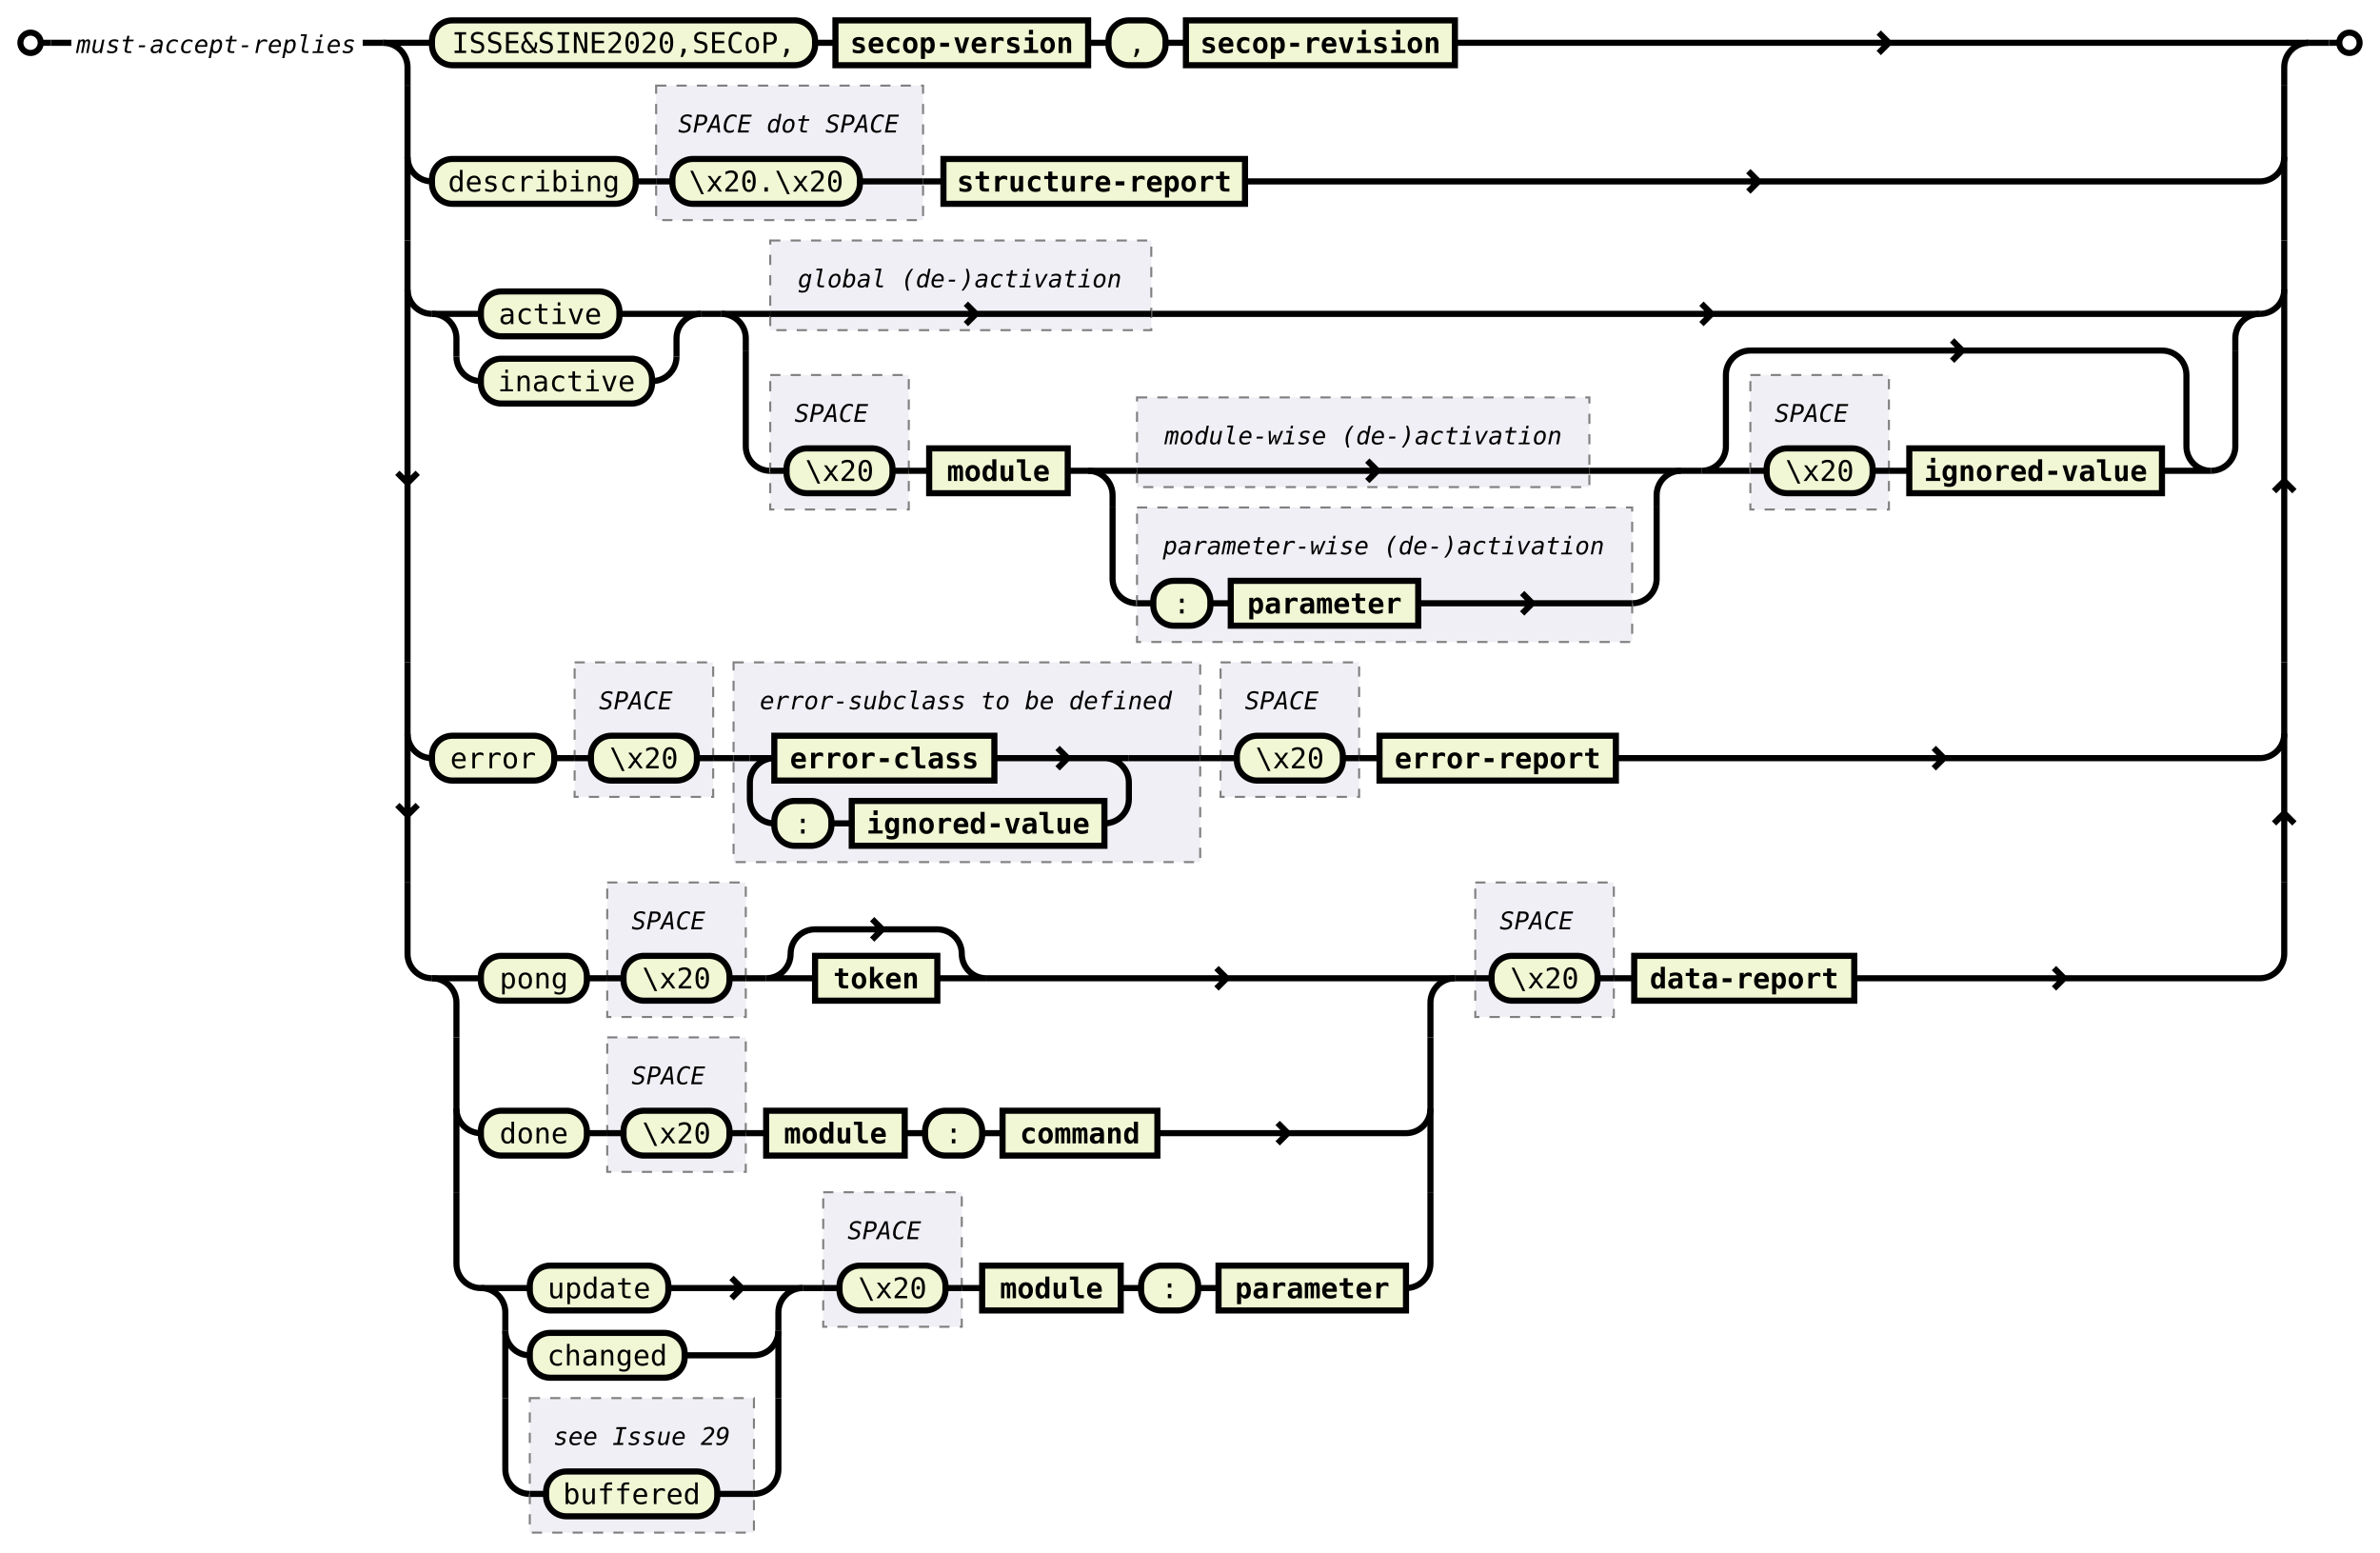
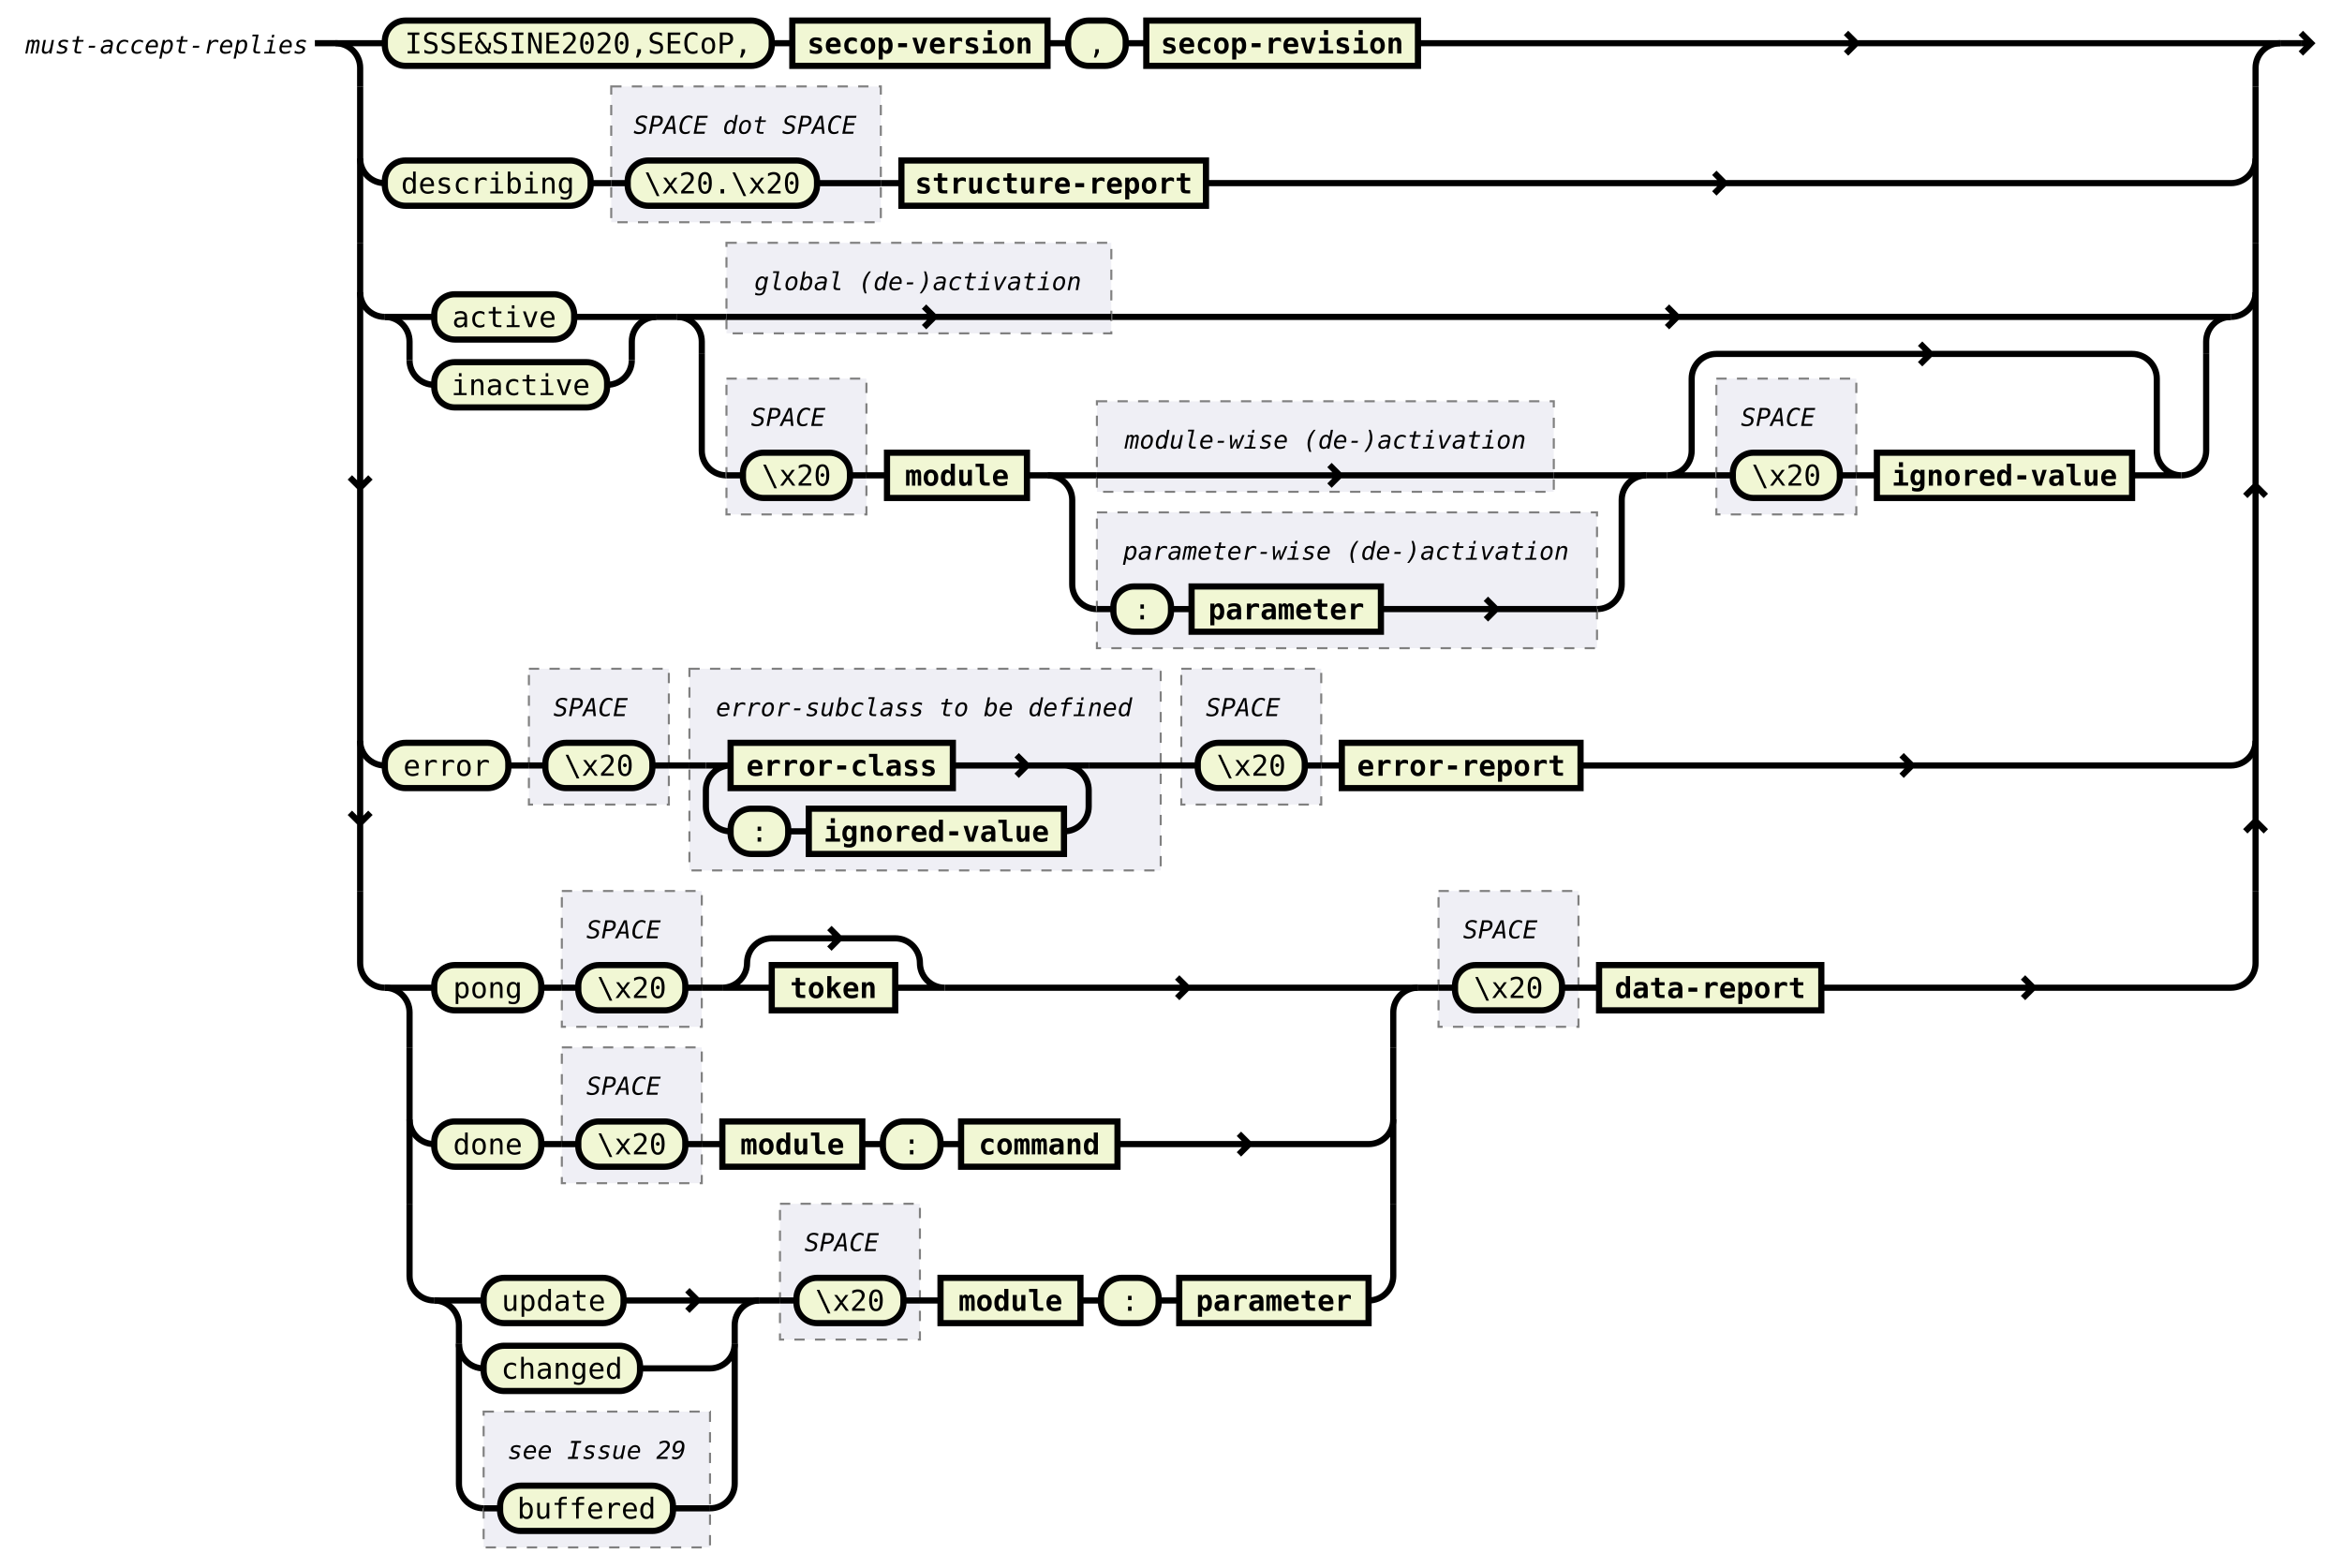
- <svg xmlns="http://www.w3.org/2000/svg" class="railroad" viewBox="0 0 1168 762" width="1168">
+ <svg xmlns="http://www.w3.org/2000/svg" class="railroad" viewBox="0 0 1138 762" width="1138">
  <style type="text/css">

    svg.railroad {
        background-color: hsl(30, 20%, 95%);
        background-size: 15px 15px;
        background-image: linear-gradient(to right, rgba(30, 30, 30, .05) 1px, transparent 1px),
                          linear-gradient(to bottom, rgba(30, 30, 30, .05) 1px, transparent 1px);
    }

    svg.railroad path {
        stroke-width: 3px;
        stroke: black;
        fill: transparent;
    }

    svg.railroad .debug {
        stroke-width: 1px;
        stroke: red;
    }

    svg.railroad text {
        font: 14px monospace;
        text-anchor: middle;
    }

    svg.railroad .nonterminal text {
        font-weight: bold;
    }

    svg.railroad text.comment {
        font: italic 12px monospace;
    }

    svg.railroad rect {
        stroke-width: 3px;
        stroke: black;
        fill:hsl(-290, 70%, 90%);
    }

    svg.railroad g.labeledbox &gt; rect {
        stroke-width: 1px;
        stroke: grey;
        stroke-dasharray: 5px;
        fill:rgba(90, 90, 150, .1);
    }</style>
  <g class="sequence">
-     <path d=" M 10 21 a 5 5 0 0 1 5 -5 a 5 5 0 0 1 5 5 a 5 5 0 0 1 -5 5 a 5 5 0 0 1 -5 -5 m 10 0 h 5" />
    <g class="sequence">
-       <text class="comment" x="106" y="26">
+       <g>
+         <text class="comment" x="81" y="26">
must-accept-replies</text>
+       </g>
      <g class="choice">
-         <path d=" M 188 21 h 24 m 502 0 h 419 m -206 0 l -5 -5 m 0 10 l 5 -5 m 206 0" />
+         <path d=" M 163 21 h 24 m 502 0 h 419 m -206 0 l -5 -5 m 0 10 l 5 -5 m 206 0" />
        <g class="sequence">
          <g class="terminal">
-             <rect height="22" rx="10" ry="10" width="188" x="212" y="10" />
-             <text x="306" y="26">
+             <rect height="22" rx="10" ry="10" width="188" x="187" y="10" />
+             <text x="281" y="26">
ISSE&amp;SINE2020,SECoP,</text>
          </g>
          <g class="nonterminal">
-             <rect height="22" width="124" x="410" y="10" />
-             <text x="472" y="26">
+             <rect height="22" width="124" x="385" y="10" />
+             <text x="447" y="26">
secop-version</text>
          </g>
          <g class="terminal">
-             <rect height="22" rx="10" ry="10" width="28" x="544" y="10" />
-             <text x="558" y="26">
+             <rect height="22" rx="10" ry="10" width="28" x="519" y="10" />
+             <text x="533" y="26">
,</text>
          </g>
          <g class="nonterminal">
-             <rect height="22" width="132" x="582" y="10" />
-             <text x="648" y="26">
+             <rect height="22" width="132" x="557" y="10" />
+             <text x="623" y="26">
secop-revision</text>
          </g>
-           <path d=" M 400 21 h 10" />
-           <path d=" M 534 21 h 10" />
-           <path d=" M 572 21 h 10" />
+           <path d=" M 375 21 h 10" />
+           <path d=" M 509 21 h 10" />
+           <path d=" M 547 21 h 10" />
        </g>
-         <path d=" M 188 21 a 12 12 0 0 1 12 12 v 9 m 921 0 v -9 a 12 12 0 0 1 12 -12" />
-         <path d=" M 200 77 v 41 m 921 0 v -41" />
-         <path d=" M 200 142 v 183 m 0 -88 l -5 -5 m 10 0 l -5 5 m 0 88 m 921 0 v -183 m 0 94 l -5 5 m 10 0 l -5 -5 m 0 -94" />
-         <path d=" M 200 360 v 73 m 0 -33 l -5 -5 m 10 0 l -5 5 m 0 33 m 921 0 v -73 m 0 39 l -5 5 m 10 0 l -5 -5 m 0 -39" />
-         <path d=" M 200 42 v 35 a 12 12 0 0 0 12 12 m 399 0 h 498 m -246 0 l -5 -5 m 0 10 l 5 -5 m 246 0 a 12 12 0 0 0 12 -12 v -35" />
+         <path d=" M 163 21 a 12 12 0 0 1 12 12 v 9 m 921 0 v -9 a 12 12 0 0 1 12 -12" />
+         <path d=" M 175 77 v 41 m 921 0 v -41" />
+         <path d=" M 175 142 v 183 m 0 -88 l -5 -5 m 10 0 l -5 5 m 0 88 m 921 0 v -183 m 0 94 l -5 5 m 10 0 l -5 -5 m 0 -94" />
+         <path d=" M 175 360 v 73 m 0 -33 l -5 -5 m 10 0 l -5 5 m 0 33 m 921 0 v -73 m 0 39 l -5 5 m 10 0 l -5 -5 m 0 -39" />
+         <path d=" M 175 42 v 35 a 12 12 0 0 0 12 12 m 399 0 h 498 m -246 0 l -5 -5 m 0 10 l 5 -5 m 246 0 a 12 12 0 0 0 12 -12 v -35" />
        <g class="sequence">
          <g class="terminal">
-             <rect height="22" rx="10" ry="10" width="100" x="212" y="78" />
-             <text x="262" y="94">
+             <rect height="22" rx="10" ry="10" width="100" x="187" y="78" />
+             <text x="237" y="94">
describing</text>
          </g>
          <g class="labeledbox">
-             <rect height="66" width="131" x="322" y="42" />
-             <path d=" M 322 89 h 8 m 92 0 h 31" />
-             <text class="comment" x="387" y="65">
+             <rect height="66" width="131" x="297" y="42" />
+             <path d=" M 297 89 h 8 m 92 0 h 31" />
+             <g>
+               <text class="comment" x="362" y="65">
SPACE dot SPACE</text>
-             <g class="terminal">
-               <rect height="22" rx="10" ry="10" width="92" x="330" y="78" />
-               <text x="376" y="94">
+             </g>
+             <g class="terminal">
+               <rect height="22" rx="10" ry="10" width="92" x="305" y="78" />
+               <text x="351" y="94">
\x20.\x20</text>
            </g>
          </g>
          <g class="nonterminal">
-             <rect height="22" width="148" x="463" y="78" />
-             <text x="537" y="94">
+             <rect height="22" width="148" x="438" y="78" />
+             <text x="512" y="94">
structure-report</text>
          </g>
-           <path d=" M 312 89 h 10" />
-           <path d=" M 453 89 h 10" />
+           <path d=" M 287 89 h 10" />
+           <path d=" M 428 89 h 10" />
        </g>
-         <path d=" M 200 118 v 24 a 12 12 0 0 0 12 12 m 897 0 h 0 a 12 12 0 0 0 12 -12 v -24" />
+         <path d=" M 175 118 v 24 a 12 12 0 0 0 12 12 m 897 0 h 0 a 12 12 0 0 0 12 -12 v -24" />
        <g class="sequence">
          <g class="choice">
-             <path d=" M 212 154 h 24 m 68 0 h 40" />
-             <g class="terminal">
-               <rect height="22" rx="10" ry="10" width="68" x="236" y="143" />
-               <text x="270" y="159">
+             <path d=" M 187 154 h 24 m 68 0 h 40" />
+             <g class="terminal">
+               <rect height="22" rx="10" ry="10" width="68" x="211" y="143" />
+               <text x="245" y="159">
active</text>
            </g>
-             <path d=" M 212 154 a 12 12 0 0 1 12 12 v 9 m 108 0 v -9 a 12 12 0 0 1 12 -12" />
-             <path d=" M 224 175 v 0 a 12 12 0 0 0 12 12 m 84 0 h 0 a 12 12 0 0 0 12 -12 v 0" />
-             <g class="terminal">
-               <rect height="22" rx="10" ry="10" width="84" x="236" y="176" />
-               <text x="278" y="192">
+             <path d=" M 187 154 a 12 12 0 0 1 12 12 v 9 m 108 0 v -9 a 12 12 0 0 1 12 -12" />
+             <path d=" M 199 175 v 0 a 12 12 0 0 0 12 12 m 84 0 h 0 a 12 12 0 0 0 12 -12 v 0" />
+             <g class="terminal">
+               <rect height="22" rx="10" ry="10" width="84" x="211" y="176" />
+               <text x="253" y="192">
inactive</text>
            </g>
          </g>
          <g class="choice">
-             <path d=" M 354 154 h 24 m 187 0 h 544 m -269 0 l -5 -5 m 0 10 l 5 -5 m 269 0" />
+             <path d=" M 329 154 h 24 m 187 0 h 544 m -269 0 l -5 -5 m 0 10 l 5 -5 m 269 0" />
            <g class="labeledbox">
-               <rect height="44" width="187" x="378" y="118" />
-               <path d=" M 378 154 h 8 m 0 0 h 179 m -86 0 l -5 -5 m 0 10 l 5 -5 m 86 0" />
-               <text class="comment" x="471" y="141">
+               <rect height="44" width="187" x="353" y="118" />
+               <path d=" M 353 154 h 8 m 0 0 h 179 m -86 0 l -5 -5 m 0 10 l 5 -5 m 86 0" />
+               <g>
+                 <text class="comment" x="446" y="141">
global (de-)activation</text>
+               </g>
              <g />
            </g>
-             <path d=" M 354 154 a 12 12 0 0 1 12 12 v 6 m 731 0 v -6 a 12 12 0 0 1 12 -12" />
-             <path d=" M 366 172 v 47 a 12 12 0 0 0 12 12 m 707 0 h 0 a 12 12 0 0 0 12 -12 v -47" />
+             <path d=" M 329 154 a 12 12 0 0 1 12 12 v 6 m 731 0 v -6 a 12 12 0 0 1 12 -12" />
+             <path d=" M 341 172 v 47 a 12 12 0 0 0 12 12 m 707 0 h 0 a 12 12 0 0 0 12 -12 v -47" />
            <g class="sequence">
              <g class="labeledbox">
-                 <rect height="66" width="68" x="378" y="184" />
-                 <path d=" M 378 231 h 8 m 52 0 h 8" />
-                 <text class="comment" x="408" y="207">
- SPACE</text>
-                 <g class="terminal">
-                   <rect height="22" rx="10" ry="10" width="52" x="386" y="220" />
-                   <text x="412" y="236">
- \x20</text>
-                 </g>
-               </g>
-               <g class="nonterminal">
-                 <rect height="22" width="68" x="456" y="220" />
-                 <text x="490" y="236">
+                 <rect height="66" width="68" x="353" y="184" />
+                 <path d=" M 353 231 h 8 m 52 0 h 8" />
+                 <g>
+                   <text class="comment" x="383" y="207">
+ SPACE</text>
+                 </g>
+                 <g class="terminal">
+                   <rect height="22" rx="10" ry="10" width="52" x="361" y="220" />
+                   <text x="387" y="236">
+ \x20</text>
+                 </g>
+               </g>
+               <g class="nonterminal">
+                 <rect height="22" width="68" x="431" y="220" />
+                 <text x="465" y="236">
module</text>
              </g>
              <g class="choice">
-                 <path d=" M 534 231 h 24 m 222 0 h 45" />
+                 <path d=" M 509 231 h 24 m 222 0 h 45" />
                <g class="labeledbox">
-                   <rect height="44" width="222" x="558" y="195" />
-                   <path d=" M 558 231 h 8 m 0 0 h 214 m -104 0 l -5 -5 m 0 10 l 5 -5 m 104 0" />
-                   <text class="comment" x="669" y="218">
+                   <rect height="44" width="222" x="533" y="195" />
+                   <path d=" M 533 231 h 8 m 0 0 h 214 m -104 0 l -5 -5 m 0 10 l 5 -5 m 104 0" />
+                   <g>
+                     <text class="comment" x="644" y="218">
module-wise (de-)activation</text>
+                   </g>
                  <g />
                </g>
-                 <path d=" M 534 231 a 12 12 0 0 1 12 12 v 6 m 267 0 v -6 a 12 12 0 0 1 12 -12" />
-                 <path d=" M 546 249 v 35 a 12 12 0 0 0 12 12 m 243 0 h 0 a 12 12 0 0 0 12 -12 v -35" />
+                 <path d=" M 509 231 a 12 12 0 0 1 12 12 v 6 m 267 0 v -6 a 12 12 0 0 1 12 -12" />
+                 <path d=" M 521 249 v 35 a 12 12 0 0 0 12 12 m 243 0 h 0 a 12 12 0 0 0 12 -12 v -35" />
                <g class="labeledbox">
-                   <rect height="66" width="243" x="558" y="249" />
-                   <path d=" M 558 296 h 8 m 130 0 h 105 m -49 0 l -5 -5 m 0 10 l 5 -5 m 49 0" />
-                   <text class="comment" x="679" y="272">
+                   <rect height="66" width="243" x="533" y="249" />
+                   <path d=" M 533 296 h 8 m 130 0 h 105 m -49 0 l -5 -5 m 0 10 l 5 -5 m 49 0" />
+                   <g>
+                     <text class="comment" x="654" y="272">
parameter-wise (de-)activation</text>
+                   </g>
                  <g class="sequence">
                    <g class="terminal">
-                       <rect height="22" rx="10" ry="10" width="28" x="566" y="285" />
-                       <text x="580" y="301">
+                       <rect height="22" rx="10" ry="10" width="28" x="541" y="285" />
+                       <text x="555" y="301">
:</text>
                    </g>
                    <g class="nonterminal">
-                       <rect height="22" width="92" x="604" y="285" />
-                       <text x="650" y="301">
+                       <rect height="22" width="92" x="579" y="285" />
+                       <text x="625" y="301">
parameter</text>
                    </g>
-                     <path d=" M 594 296 h 10" />
+                     <path d=" M 569 296 h 10" />
                  </g>
                </g>
              </g>
              <g class="optional">
-                 <path d=" M 835 231 h 24 m -24 0 a 12 12 0 0 0 12 -12 v -35 a 12 12 0 0 1 12 -12 h 202 m -98 0 l -5 -5 m 0 10 l 5 -5 m 98 0 a 12 12 0 0 1 12 12 v 35 a 12 12 0 0 0 12 12 h -24" />
+                 <path d=" M 810 231 h 24 m -24 0 a 12 12 0 0 0 12 -12 v -35 a 12 12 0 0 1 12 -12 h 202 m -98 0 l -5 -5 m 0 10 l 5 -5 m 98 0 a 12 12 0 0 1 12 12 v 35 a 12 12 0 0 0 12 12 h -24" />
                <g class="sequence">
                  <g class="labeledbox">
-                     <rect height="66" width="68" x="859" y="184" />
-                     <path d=" M 859 231 h 8 m 52 0 h 8" />
-                     <text class="comment" x="889" y="207">
- SPACE</text>
+                     <rect height="66" width="68" x="834" y="184" />
+                     <path d=" M 834 231 h 8 m 52 0 h 8" />
+                     <g>
+                       <text class="comment" x="864" y="207">
+ SPACE</text>
+                     </g>
                    <g class="terminal">
-                       <rect height="22" rx="10" ry="10" width="52" x="867" y="220" />
-                       <text x="893" y="236">
+                       <rect height="22" rx="10" ry="10" width="52" x="842" y="220" />
+                       <text x="868" y="236">
\x20</text>
                    </g>
                  </g>
                  <g class="nonterminal">
-                     <rect height="22" width="124" x="937" y="220" />
-                     <text x="999" y="236">
+                     <rect height="22" width="124" x="912" y="220" />
+                     <text x="974" y="236">
ignored-value</text>
                  </g>
-                   <path d=" M 927 231 h 10" />
-                 </g>
-               </g>
-               <path d=" M 446 231 h 10" />
-               <path d=" M 524 231 h 10" />
-               <path d=" M 825 231 h 10" />
-             </g>
-           </g>
-           <path d=" M 344 154 h 10" />
+                   <path d=" M 902 231 h 10" />
+                 </g>
+               </g>
+               <path d=" M 421 231 h 10" />
+               <path d=" M 499 231 h 10" />
+               <path d=" M 800 231 h 10" />
+             </g>
+           </g>
+           <path d=" M 319 154 h 10" />
        </g>
-         <path d=" M 200 325 v 35 a 12 12 0 0 0 12 12 m 581 0 h 316 m -155 0 l -5 -5 m 0 10 l 5 -5 m 155 0 a 12 12 0 0 0 12 -12 v -35" />
+         <path d=" M 175 325 v 35 a 12 12 0 0 0 12 12 m 581 0 h 316 m -155 0 l -5 -5 m 0 10 l 5 -5 m 155 0 a 12 12 0 0 0 12 -12 v -35" />
        <g class="sequence">
          <g class="terminal">
-             <rect height="22" rx="10" ry="10" width="60" x="212" y="361" />
-             <text x="242" y="377">
+             <rect height="22" rx="10" ry="10" width="60" x="187" y="361" />
+             <text x="217" y="377">
error</text>
          </g>
          <g class="labeledbox">
-             <rect height="66" width="68" x="282" y="325" />
-             <path d=" M 282 372 h 8 m 52 0 h 8" />
-             <text class="comment" x="312" y="348">
- SPACE</text>
-             <g class="terminal">
-               <rect height="22" rx="10" ry="10" width="52" x="290" y="361" />
-               <text x="316" y="377">
+             <rect height="66" width="68" x="257" y="325" />
+             <path d=" M 257 372 h 8 m 52 0 h 8" />
+             <g>
+               <text class="comment" x="287" y="348">
+ SPACE</text>
+             </g>
+             <g class="terminal">
+               <rect height="22" rx="10" ry="10" width="52" x="265" y="361" />
+               <text x="291" y="377">
\x20</text>
            </g>
          </g>
          <g class="labeledbox">
-             <rect height="98" width="229" x="360" y="325" />
-             <path d=" M 360 372 h 8 m 186 0 h 35" />
-             <text class="comment" x="474" y="348">
+             <rect height="98" width="229" x="335" y="325" />
+             <path d=" M 335 372 h 8 m 186 0 h 35" />
+             <g>
+               <text class="comment" x="449" y="348">
error-subclass to be defined</text>
+             </g>
            <g class="repeat">
-               <path d=" M 368 372 h 12 m 108 0 h 66 m -30 0 l -5 -5 m 0 10 l 5 -5 m 30 0 m -12 0 a 12 12 0 0 1 12 12 v 8 a 12 12 0 0 1 -12 12 m -162 0 h 0 a 12 12 0 0 1 -12 -12 v -8 a 12 12 0 0 1 12 -12" />
+               <path d=" M 343 372 h 12 m 108 0 h 66 m -30 0 l -5 -5 m 0 10 l 5 -5 m 30 0 m -12 0 a 12 12 0 0 1 12 12 v 8 a 12 12 0 0 1 -12 12 m -162 0 h 0 a 12 12 0 0 1 -12 -12 v -8 a 12 12 0 0 1 12 -12" />
              <g class="sequence">
                <g class="terminal">
-                   <rect height="22" rx="10" ry="10" width="28" x="380" y="393" />
-                   <text x="394" y="409">
+                   <rect height="22" rx="10" ry="10" width="28" x="355" y="393" />
+                   <text x="369" y="409">
:</text>
                </g>
                <g class="nonterminal">
-                   <rect height="22" width="124" x="418" y="393" />
-                   <text x="480" y="409">
+                   <rect height="22" width="124" x="393" y="393" />
+                   <text x="455" y="409">
ignored-value</text>
                </g>
-                 <path d=" M 408 404 h 10" />
-               </g>
-               <g class="nonterminal">
-                 <rect height="22" width="108" x="380" y="361" />
-                 <text x="434" y="377">
+                 <path d=" M 383 404 h 10" />
+               </g>
+               <g class="nonterminal">
+                 <rect height="22" width="108" x="355" y="361" />
+                 <text x="409" y="377">
error-class</text>
              </g>
            </g>
          </g>
          <g class="labeledbox">
-             <rect height="66" width="68" x="599" y="325" />
-             <path d=" M 599 372 h 8 m 52 0 h 8" />
-             <text class="comment" x="629" y="348">
- SPACE</text>
-             <g class="terminal">
-               <rect height="22" rx="10" ry="10" width="52" x="607" y="361" />
-               <text x="633" y="377">
+             <rect height="66" width="68" x="574" y="325" />
+             <path d=" M 574 372 h 8 m 52 0 h 8" />
+             <g>
+               <text class="comment" x="604" y="348">
+ SPACE</text>
+             </g>
+             <g class="terminal">
+               <rect height="22" rx="10" ry="10" width="52" x="582" y="361" />
+               <text x="608" y="377">
\x20</text>
            </g>
          </g>
          <g class="nonterminal">
-             <rect height="22" width="116" x="677" y="361" />
-             <text x="735" y="377">
+             <rect height="22" width="116" x="652" y="361" />
+             <text x="710" y="377">
error-report</text>
          </g>
-           <path d=" M 272 372 h 10" />
-           <path d=" M 350 372 h 10" />
-           <path d=" M 589 372 h 10" />
-           <path d=" M 667 372 h 10" />
+           <path d=" M 247 372 h 10" />
+           <path d=" M 325 372 h 10" />
+           <path d=" M 564 372 h 10" />
+           <path d=" M 642 372 h 10" />
        </g>
-         <path d=" M 200 433 v 35 a 12 12 0 0 0 12 12 m 698 0 h 199 m -96 0 l -5 -5 m 0 10 l 5 -5 m 96 0 a 12 12 0 0 0 12 -12 v -35" />
+         <path d=" M 175 433 v 35 a 12 12 0 0 0 12 12 m 698 0 h 199 m -96 0 l -5 -5 m 0 10 l 5 -5 m 96 0 a 12 12 0 0 0 12 -12 v -35" />
        <g class="sequence">
          <g class="choice">
-             <path d=" M 212 480 h 24 m 248 0 h 230 m -112 0 l -5 -5 m 0 10 l 5 -5 m 112 0" />
+             <path d=" M 187 480 h 24 m 248 0 h 230 m -112 0 l -5 -5 m 0 10 l 5 -5 m 112 0" />
            <g class="sequence">
              <g class="terminal">
-                 <rect height="22" rx="10" ry="10" width="52" x="236" y="469" />
-                 <text x="262" y="485">
+                 <rect height="22" rx="10" ry="10" width="52" x="211" y="469" />
+                 <text x="237" y="485">
pong</text>
              </g>
              <g class="labeledbox">
-                 <rect height="66" width="68" x="298" y="433" />
-                 <path d=" M 298 480 h 8 m 52 0 h 8" />
-                 <text class="comment" x="328" y="456">
- SPACE</text>
-                 <g class="terminal">
-                   <rect height="22" rx="10" ry="10" width="52" x="306" y="469" />
-                   <text x="332" y="485">
+                 <rect height="66" width="68" x="273" y="433" />
+                 <path d=" M 273 480 h 8 m 52 0 h 8" />
+                 <g>
+                   <text class="comment" x="303" y="456">
+ SPACE</text>
+                 </g>
+                 <g class="terminal">
+                   <rect height="22" rx="10" ry="10" width="52" x="281" y="469" />
+                   <text x="307" y="485">
\x20</text>
                </g>
              </g>
              <g class="optional">
-                 <path d=" M 376 480 h 24 m -24 0 a 12 12 0 0 0 12 -12 v 0 a 12 12 0 0 1 12 -12 h 60 m -27 0 l -5 -5 m 0 10 l 5 -5 m 27 0 a 12 12 0 0 1 12 12 v 0 a 12 12 0 0 0 12 12 h -24" />
+                 <path d=" M 351 480 h 24 m -24 0 a 12 12 0 0 0 12 -12 v 0 a 12 12 0 0 1 12 -12 h 60 m -27 0 l -5 -5 m 0 10 l 5 -5 m 27 0 a 12 12 0 0 1 12 12 v 0 a 12 12 0 0 0 12 12 h -24" />
                <g class="nonterminal">
-                   <rect height="22" width="60" x="400" y="469" />
-                   <text x="430" y="485">
+                   <rect height="22" width="60" x="375" y="469" />
+                   <text x="405" y="485">
token</text>
                </g>
              </g>
-               <path d=" M 288 480 h 10" />
-               <path d=" M 366 480 h 10" />
-             </g>
-             <path d=" M 212 480 a 12 12 0 0 1 12 12 v 17 m 478 0 v -17 a 12 12 0 0 1 12 -12" />
-             <path d=" M 224 544 v 41 m 478 0 v -41" />
-             <path d=" M 224 509 v 35 a 12 12 0 0 0 12 12 m 332 0 h 122 m -58 0 l -5 -5 m 0 10 l 5 -5 m 58 0 a 12 12 0 0 0 12 -12 v -35" />
+               <path d=" M 263 480 h 10" />
+               <path d=" M 341 480 h 10" />
+             </g>
+             <path d=" M 187 480 a 12 12 0 0 1 12 12 v 17 m 478 0 v -17 a 12 12 0 0 1 12 -12" />
+             <path d=" M 199 544 v 41 m 478 0 v -41" />
+             <path d=" M 199 509 v 35 a 12 12 0 0 0 12 12 m 332 0 h 122 m -58 0 l -5 -5 m 0 10 l 5 -5 m 58 0 a 12 12 0 0 0 12 -12 v -35" />
            <g class="sequence">
              <g class="terminal">
-                 <rect height="22" rx="10" ry="10" width="52" x="236" y="545" />
-                 <text x="262" y="561">
+                 <rect height="22" rx="10" ry="10" width="52" x="211" y="545" />
+                 <text x="237" y="561">
done</text>
              </g>
              <g class="labeledbox">
-                 <rect height="66" width="68" x="298" y="509" />
-                 <path d=" M 298 556 h 8 m 52 0 h 8" />
-                 <text class="comment" x="328" y="532">
- SPACE</text>
-                 <g class="terminal">
-                   <rect height="22" rx="10" ry="10" width="52" x="306" y="545" />
-                   <text x="332" y="561">
- \x20</text>
-                 </g>
-               </g>
-               <g class="nonterminal">
-                 <rect height="22" width="68" x="376" y="545" />
-                 <text x="410" y="561">
+                 <rect height="66" width="68" x="273" y="509" />
+                 <path d=" M 273 556 h 8 m 52 0 h 8" />
+                 <g>
+                   <text class="comment" x="303" y="532">
+ SPACE</text>
+                 </g>
+                 <g class="terminal">
+                   <rect height="22" rx="10" ry="10" width="52" x="281" y="545" />
+                   <text x="307" y="561">
+ \x20</text>
+                 </g>
+               </g>
+               <g class="nonterminal">
+                 <rect height="22" width="68" x="351" y="545" />
+                 <text x="385" y="561">
module</text>
              </g>
              <g class="terminal">
-                 <rect height="22" rx="10" ry="10" width="28" x="454" y="545" />
-                 <text x="468" y="561">
+                 <rect height="22" rx="10" ry="10" width="28" x="429" y="545" />
+                 <text x="443" y="561">
:</text>
              </g>
              <g class="nonterminal">
-                 <rect height="22" width="76" x="492" y="545" />
-                 <text x="530" y="561">
+                 <rect height="22" width="76" x="467" y="545" />
+                 <text x="505" y="561">
command</text>
              </g>
-               <path d=" M 288 556 h 10" />
-               <path d=" M 366 556 h 10" />
-               <path d=" M 444 556 h 10" />
-               <path d=" M 482 556 h 10" />
-             </g>
-             <path d=" M 224 585 v 35 a 12 12 0 0 0 12 12 m 454 0 h 0 a 12 12 0 0 0 12 -12 v -35" />
+               <path d=" M 263 556 h 10" />
+               <path d=" M 341 556 h 10" />
+               <path d=" M 419 556 h 10" />
+               <path d=" M 457 556 h 10" />
+             </g>
+             <path d=" M 199 585 v 35 a 12 12 0 0 0 12 12 m 454 0 h 0 a 12 12 0 0 0 12 -12 v -35" />
            <g class="sequence">
              <g class="choice">
-                 <path d=" M 236 632 h 24 m 68 0 h 66 m -30 0 l -5 -5 m 0 10 l 5 -5 m 30 0" />
-                 <g class="terminal">
-                   <rect height="22" rx="10" ry="10" width="68" x="260" y="621" />
-                   <text x="294" y="637">
+                 <path d=" M 211 632 h 24 m 68 0 h 66 m -30 0 l -5 -5 m 0 10 l 5 -5 m 30 0" />
+                 <g class="terminal">
+                   <rect height="22" rx="10" ry="10" width="68" x="235" y="621" />
+                   <text x="269" y="637">
update</text>
                </g>
-                 <path d=" M 236 632 a 12 12 0 0 1 12 12 v 9 m 134 0 v -9 a 12 12 0 0 1 12 -12" />
-                 <path d=" M 248 653 v 33 m 134 0 v -33" />
-                 <path d=" M 248 653 v 0 a 12 12 0 0 0 12 12 m 76 0 h 34 a 12 12 0 0 0 12 -12 v 0" />
-                 <g class="terminal">
-                   <rect height="22" rx="10" ry="10" width="76" x="260" y="654" />
-                   <text x="298" y="670">
+                 <path d=" M 211 632 a 12 12 0 0 1 12 12 v 9 m 134 0 v -9 a 12 12 0 0 1 12 -12" />
+                 <path d=" M 223 653 v 33 m 134 0 v -33" />
+                 <path d=" M 223 653 v 0 a 12 12 0 0 0 12 12 m 76 0 h 34 a 12 12 0 0 0 12 -12 v 0" />
+                 <g class="terminal">
+                   <rect height="22" rx="10" ry="10" width="76" x="235" y="654" />
+                   <text x="273" y="670">
changed</text>
                </g>
-                 <path d=" M 248 686 v 35 a 12 12 0 0 0 12 12 m 110 0 h 0 a 12 12 0 0 0 12 -12 v -35" />
+                 <path d=" M 223 686 v 35 a 12 12 0 0 0 12 12 m 110 0 h 0 a 12 12 0 0 0 12 -12 v -35" />
                <g class="labeledbox">
-                   <rect height="66" width="110" x="260" y="686" />
-                   <path d=" M 260 733 h 8 m 84 0 h 18" />
-                   <text class="comment" x="315" y="709">
+                   <rect height="66" width="110" x="235" y="686" />
+                   <path d=" M 235 733 h 8 m 84 0 h 18" />
+                   <g>
+                     <text class="comment" x="290" y="709">
see Issue 29</text>
+                   </g>
                  <g class="terminal">
-                     <rect height="22" rx="10" ry="10" width="84" x="268" y="722" />
-                     <text x="310" y="738">
+                     <rect height="22" rx="10" ry="10" width="84" x="243" y="722" />
+                     <text x="285" y="738">
buffered</text>
                  </g>
                </g>
              </g>
              <g class="labeledbox">
-                 <rect height="66" width="68" x="404" y="585" />
-                 <path d=" M 404 632 h 8 m 52 0 h 8" />
-                 <text class="comment" x="434" y="608">
- SPACE</text>
-                 <g class="terminal">
-                   <rect height="22" rx="10" ry="10" width="52" x="412" y="621" />
-                   <text x="438" y="637">
- \x20</text>
-                 </g>
-               </g>
-               <g class="nonterminal">
-                 <rect height="22" width="68" x="482" y="621" />
-                 <text x="516" y="637">
+                 <rect height="66" width="68" x="379" y="585" />
+                 <path d=" M 379 632 h 8 m 52 0 h 8" />
+                 <g>
+                   <text class="comment" x="409" y="608">
+ SPACE</text>
+                 </g>
+                 <g class="terminal">
+                   <rect height="22" rx="10" ry="10" width="52" x="387" y="621" />
+                   <text x="413" y="637">
+ \x20</text>
+                 </g>
+               </g>
+               <g class="nonterminal">
+                 <rect height="22" width="68" x="457" y="621" />
+                 <text x="491" y="637">
module</text>
              </g>
              <g class="terminal">
-                 <rect height="22" rx="10" ry="10" width="28" x="560" y="621" />
-                 <text x="574" y="637">
+                 <rect height="22" rx="10" ry="10" width="28" x="535" y="621" />
+                 <text x="549" y="637">
:</text>
              </g>
              <g class="nonterminal">
-                 <rect height="22" width="92" x="598" y="621" />
-                 <text x="644" y="637">
+                 <rect height="22" width="92" x="573" y="621" />
+                 <text x="619" y="637">
parameter</text>
              </g>
-               <path d=" M 394 632 h 10" />
-               <path d=" M 472 632 h 10" />
-               <path d=" M 550 632 h 10" />
-               <path d=" M 588 632 h 10" />
+               <path d=" M 369 632 h 10" />
+               <path d=" M 447 632 h 10" />
+               <path d=" M 525 632 h 10" />
+               <path d=" M 563 632 h 10" />
            </g>
          </g>
          <g class="labeledbox">
-             <rect height="66" width="68" x="724" y="433" />
-             <path d=" M 724 480 h 8 m 52 0 h 8" />
-             <text class="comment" x="754" y="456">
- SPACE</text>
-             <g class="terminal">
-               <rect height="22" rx="10" ry="10" width="52" x="732" y="469" />
-               <text x="758" y="485">
+             <rect height="66" width="68" x="699" y="433" />
+             <path d=" M 699 480 h 8 m 52 0 h 8" />
+             <g>
+               <text class="comment" x="729" y="456">
+ SPACE</text>
+             </g>
+             <g class="terminal">
+               <rect height="22" rx="10" ry="10" width="52" x="707" y="469" />
+               <text x="733" y="485">
\x20</text>
            </g>
          </g>
          <g class="nonterminal">
-             <rect height="22" width="108" x="802" y="469" />
-             <text x="856" y="485">
+             <rect height="22" width="108" x="777" y="469" />
+             <text x="831" y="485">
data-report</text>
          </g>
-           <path d=" M 714 480 h 10" />
-           <path d=" M 792 480 h 10" />
+           <path d=" M 689 480 h 10" />
+           <path d=" M 767 480 h 10" />
        </g>
      </g>
-       <path d=" M 178 21 h 10" />
+       <path d=" M 153 21 h 10" />
    </g>
-     <path d=" M 1143 21 h 5 a 5 5 0 0 1 5 -5 a 5 5 0 0 1 5 5 a 5 5 0 0 1 -5 5 a 5 5 0 0 1 -5 -5" />
-     <path d=" M 25 21 h 10" />
-     <path d=" M 1133 21 h 10" />
+     <path d=" M 1118 21 h 5 m -5 5 l 5 -5 l -5 -5 m 5 5" />
+     <path d=" M 1108 21 h 10" />
  </g>
</svg>
